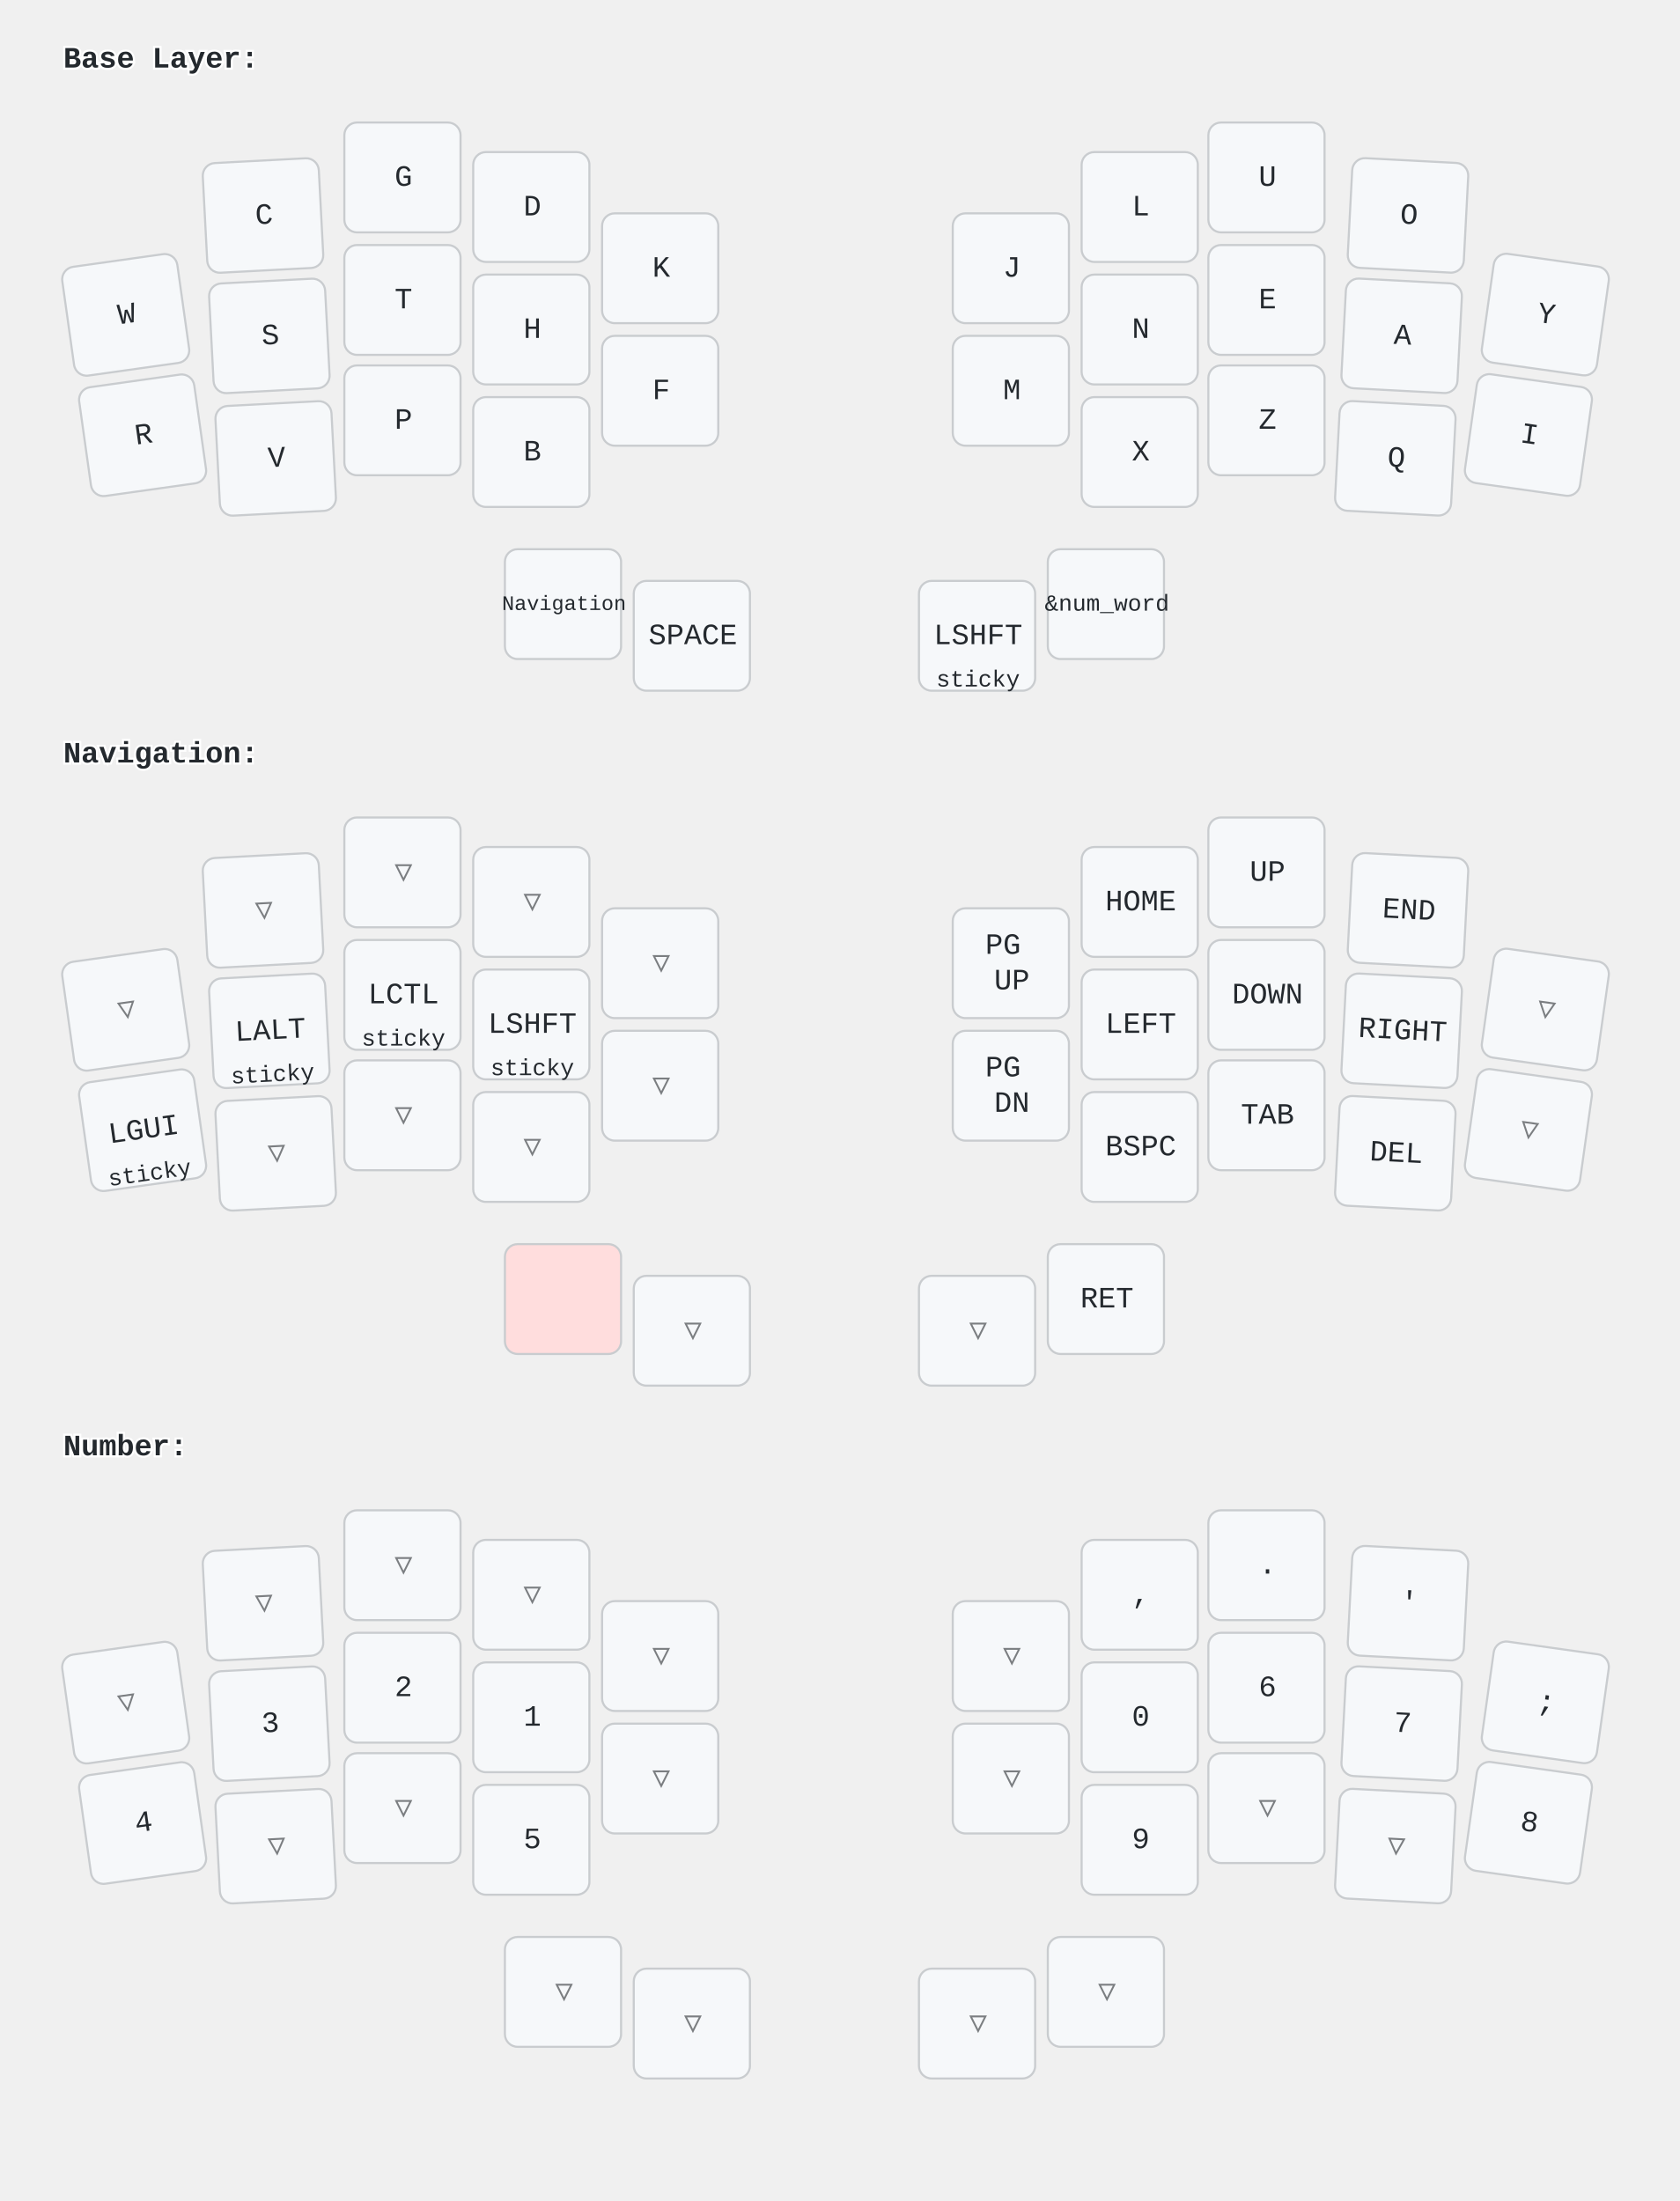
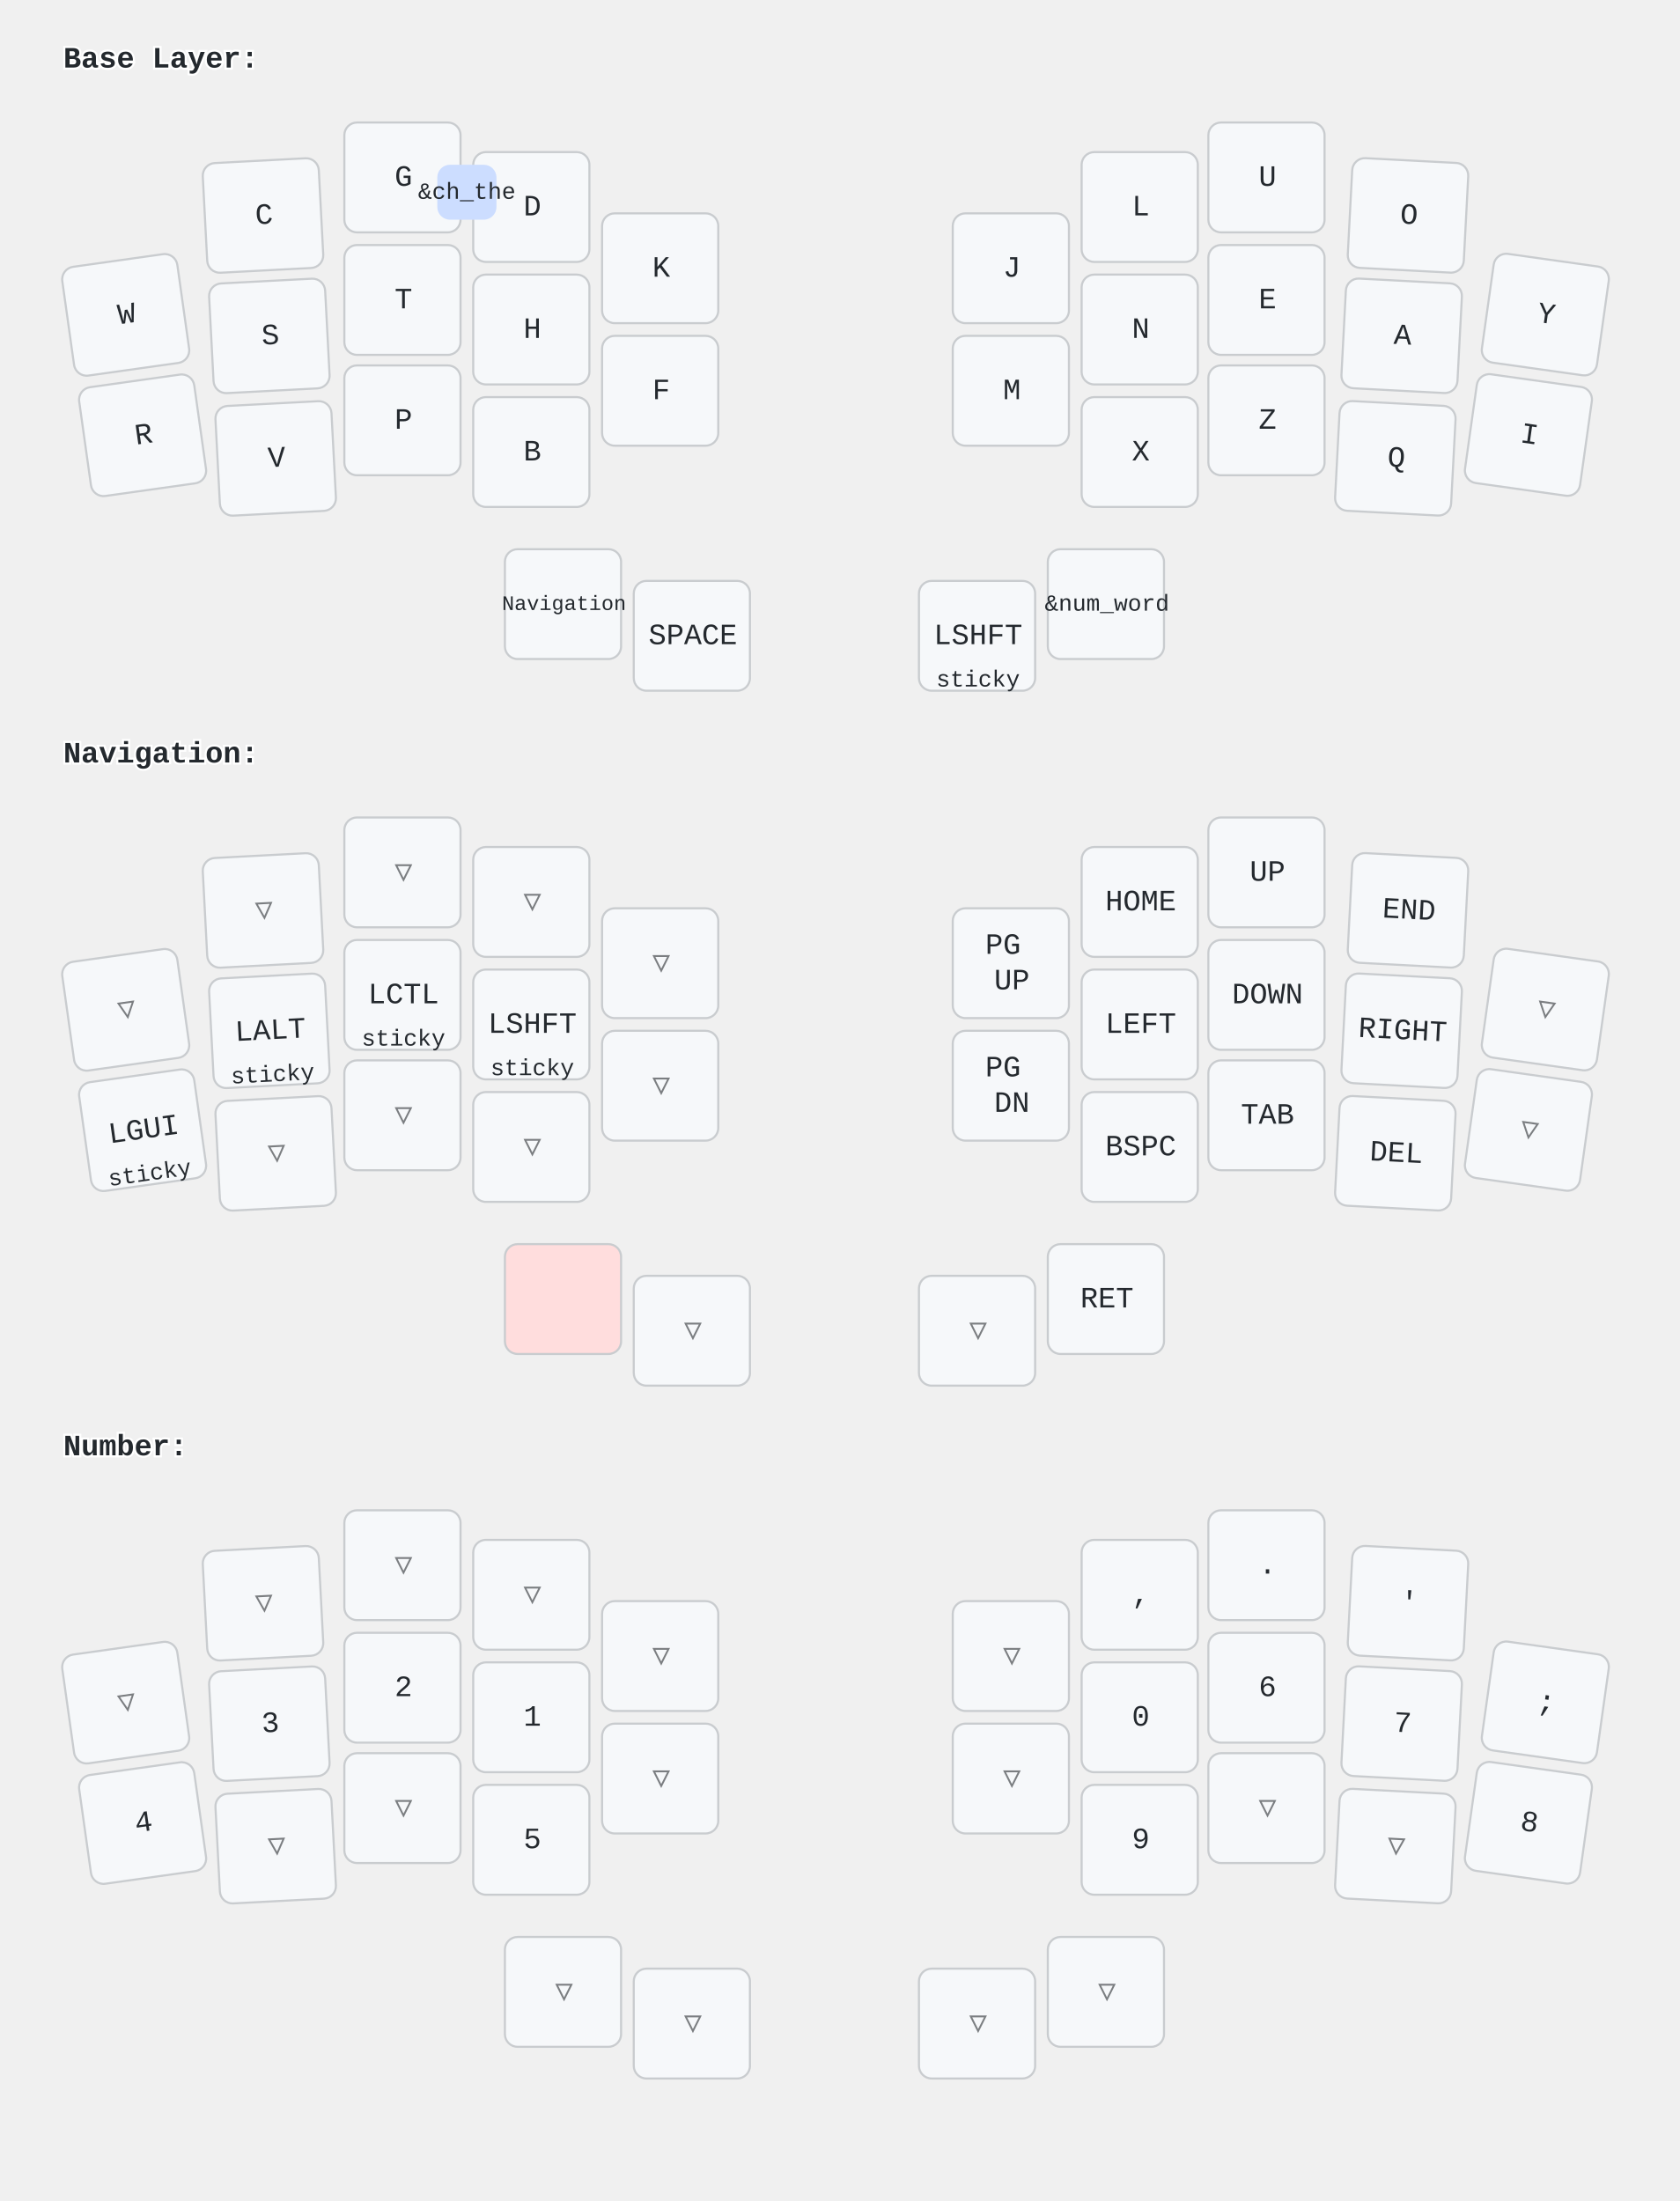
<svg xmlns="http://www.w3.org/2000/svg" width="795" height="1042" viewBox="0 0 795 1042" class="keymap">
  <style>/* inherit to force styles through use tags */
svg path {
    fill: inherit;
}

/* font and background color specifications */
svg.keymap {
    font-family: SFMono-Regular,Consolas,Liberation Mono,Menlo,monospace;
    font-size: 14px;
    font-kerning: normal;
    text-rendering: optimizeLegibility;
    fill: #24292e;
}

/* default key styling */
rect.key {
    fill: #f6f8fa;
    stroke: #c9cccf;
    stroke-width: 1;
}

/* default key side styling, only used is draw_key_sides is set */
rect.side {
    filter: brightness(90%);
}

/* color accent for combo boxes */
rect.combo, rect.combo-separate {
    fill: #cdf;
}

/* color accent for held keys */
rect.held, rect.combo.held {
    fill: #fdd;
}

/* color accent for ghost (optional) keys */
rect.ghost, rect.combo.ghost {
    stroke-dasharray: 4, 4;
    stroke-width: 2;
}

text {
    text-anchor: middle;
    dominant-baseline: middle;
}

/* styling for layer labels */
text.label {
    font-weight: bold;
    text-anchor: start;
    stroke: white;
    stroke-width: 2;
    paint-order: stroke;
}

/* styling for combo tap, and key hold/shifted label text */
text.combo, text.hold, text.shifted {
    font-size: 11px;
}

text.hold {
    text-anchor: middle;
    dominant-baseline: auto;
}

text.shifted {
    text-anchor: middle;
    dominant-baseline: hanging;
}

/* styling for hold/shifted label text in combo box */
text.combo.hold, text.combo.shifted {
    font-size: 8px;
}

/* lighter symbol for transparent keys */
text.trans {
    fill: #7b7e81;
}

/* styling for combo dendrons */
path.combo {
    stroke-width: 1;
    stroke: gray;
    fill: none;
}

/* Start Tabler Icons Cleanup */
/* cannot use height/width with glyphs */
.icon-tabler &gt; path {
    fill: inherit;
    stroke: inherit;
    stroke-width: 2;
}
/* hide tabler's default box */
.icon-tabler &gt; path[stroke="none"][fill="none"] {
    visibility: hidden;
}
/* End Tabler Icons Cleanup */
</style>
  <g transform="translate(30, 0)" class="layer-Base Layer">
    <text x="0" y="28" class="label">Base Layer:</text>
    <g transform="translate(0, 56)">
      <g transform="translate(30, 93) rotate(-8.0)" class="key keypos-0">
        <rect rx="6" ry="6" x="-28" y="-26" width="55" height="52" class="key" />
        <text x="0" y="0" class="key tap">W</text>
      </g>
      <g transform="translate(95, 46) rotate(-3.0)" class="key keypos-1">
        <rect rx="6" ry="6" x="-28" y="-26" width="55" height="52" class="key" />
        <text x="0" y="0" class="key tap">C</text>
      </g>
      <g transform="translate(161, 28)" class="key keypos-2">
        <rect rx="6" ry="6" x="-28" y="-26" width="55" height="52" class="key" />
        <text x="0" y="0" class="key tap">G</text>
      </g>
      <g transform="translate(222, 42)" class="key keypos-3">
        <rect rx="6" ry="6" x="-28" y="-26" width="55" height="52" class="key" />
        <text x="0" y="0" class="key tap">D</text>
      </g>
      <g transform="translate(283, 71)" class="key keypos-4">
        <rect rx="6" ry="6" x="-28" y="-26" width="55" height="52" class="key" />
        <text x="0" y="0" class="key tap">K</text>
      </g>
      <g transform="translate(449, 71)" class="key keypos-5">
        <rect rx="6" ry="6" x="-28" y="-26" width="55" height="52" class="key" />
        <text x="0" y="0" class="key tap">J</text>
      </g>
      <g transform="translate(510, 42)" class="key keypos-6">
        <rect rx="6" ry="6" x="-28" y="-26" width="55" height="52" class="key" />
        <text x="0" y="0" class="key tap">L</text>
      </g>
      <g transform="translate(570, 28)" class="key keypos-7">
        <rect rx="6" ry="6" x="-28" y="-26" width="55" height="52" class="key" />
        <text x="0" y="0" class="key tap">U</text>
      </g>
      <g transform="translate(637, 46) rotate(3.0)" class="key keypos-8">
        <rect rx="6" ry="6" x="-28" y="-26" width="55" height="52" class="key" />
        <text x="0" y="0" class="key tap">O</text>
      </g>
      <g transform="translate(702, 93) rotate(8.0)" class="key keypos-9">
        <rect rx="6" ry="6" x="-28" y="-26" width="55" height="52" class="key" />
        <text x="0" y="0" class="key tap">Y</text>
      </g>
      <g transform="translate(38, 150) rotate(-8.0)" class="key keypos-10">
        <rect rx="6" ry="6" x="-28" y="-26" width="55" height="52" class="key" />
        <text x="0" y="0" class="key tap">R</text>
      </g>
      <g transform="translate(98, 103) rotate(-3.0)" class="key keypos-11">
        <rect rx="6" ry="6" x="-28" y="-26" width="55" height="52" class="key" />
        <text x="0" y="0" class="key tap">S</text>
      </g>
      <g transform="translate(161, 86)" class="key keypos-12">
        <rect rx="6" ry="6" x="-28" y="-26" width="55" height="52" class="key" />
        <text x="0" y="0" class="key tap">T</text>
      </g>
      <g transform="translate(222, 100)" class="key keypos-13">
        <rect rx="6" ry="6" x="-28" y="-26" width="55" height="52" class="key" />
        <text x="0" y="0" class="key tap">H</text>
      </g>
      <g transform="translate(283, 129)" class="key keypos-14">
        <rect rx="6" ry="6" x="-28" y="-26" width="55" height="52" class="key" />
        <text x="0" y="0" class="key tap">F</text>
      </g>
      <g transform="translate(449, 129)" class="key keypos-15">
        <rect rx="6" ry="6" x="-28" y="-26" width="55" height="52" class="key" />
        <text x="0" y="0" class="key tap">M</text>
      </g>
      <g transform="translate(510, 100)" class="key keypos-16">
        <rect rx="6" ry="6" x="-28" y="-26" width="55" height="52" class="key" />
        <text x="0" y="0" class="key tap">N</text>
      </g>
      <g transform="translate(570, 86)" class="key keypos-17">
        <rect rx="6" ry="6" x="-28" y="-26" width="55" height="52" class="key" />
        <text x="0" y="0" class="key tap">E</text>
      </g>
      <g transform="translate(634, 103) rotate(3.0)" class="key keypos-18">
        <rect rx="6" ry="6" x="-28" y="-26" width="55" height="52" class="key" />
        <text x="0" y="0" class="key tap">A</text>
      </g>
      <g transform="translate(694, 150) rotate(8.0)" class="key keypos-19">
        <rect rx="6" ry="6" x="-28" y="-26" width="55" height="52" class="key" />
        <text x="0" y="0" class="key tap">I</text>
      </g>
      <g transform="translate(101, 161) rotate(-3.0)" class="key keypos-20">
        <rect rx="6" ry="6" x="-28" y="-26" width="55" height="52" class="key" />
        <text x="0" y="0" class="key tap">V</text>
      </g>
      <g transform="translate(161, 143)" class="key keypos-21">
        <rect rx="6" ry="6" x="-28" y="-26" width="55" height="52" class="key" />
        <text x="0" y="0" class="key tap">P</text>
      </g>
      <g transform="translate(222, 158)" class="key keypos-22">
        <rect rx="6" ry="6" x="-28" y="-26" width="55" height="52" class="key" />
        <text x="0" y="0" class="key tap">B</text>
      </g>
      <g transform="translate(510, 158)" class="key keypos-23">
        <rect rx="6" ry="6" x="-28" y="-26" width="55" height="52" class="key" />
        <text x="0" y="0" class="key tap">X</text>
      </g>
      <g transform="translate(570, 143)" class="key keypos-24">
        <rect rx="6" ry="6" x="-28" y="-26" width="55" height="52" class="key" />
        <text x="0" y="0" class="key tap">Z</text>
      </g>
      <g transform="translate(631, 161) rotate(3.0)" class="key keypos-25">
        <rect rx="6" ry="6" x="-28" y="-26" width="55" height="52" class="key" />
        <text x="0" y="0" class="key tap">Q</text>
      </g>
      <g transform="translate(237, 230)" class="key keypos-26">
        <rect rx="6" ry="6" x="-28" y="-26" width="55" height="52" class="key" />
        <text x="0" y="0" class="key tap">
          <tspan style="font-size: 70%">Navigation</tspan>
        </text>
      </g>
      <g transform="translate(298, 245)" class="key keypos-27">
        <rect rx="6" ry="6" x="-28" y="-26" width="55" height="52" class="key" />
        <text x="0" y="0" class="key tap">SPACE</text>
      </g>
      <g transform="translate(433, 245)" class="key keypos-28">
        <rect rx="6" ry="6" x="-28" y="-26" width="55" height="52" class="key" />
        <text x="0" y="0" class="key tap">LSHFT</text>
        <text x="0" y="24" class="key hold">sticky</text>
      </g>
      <g transform="translate(494, 230)" class="key keypos-29">
        <rect rx="6" ry="6" x="-28" y="-26" width="55" height="52" class="key" />
        <text x="0" y="0" class="key tap">
          <tspan style="font-size: 78%">&amp;num_word</tspan>
        </text>
      </g>
+       <g class="combo combopos-0">
+         <rect rx="6" ry="6" x="177" y="22" width="28" height="26" class="combo" />
+         <text x="191" y="35" class="combo tap">&amp;ch_the</text>
+       </g>
    </g>
  </g>
  <g transform="translate(30, 329)" class="layer-Navigation">
    <text x="0" y="28" class="label">Navigation:</text>
    <g transform="translate(0, 56)">
      <g transform="translate(30, 93) rotate(-8.0)" class="key trans keypos-0">
        <rect rx="6" ry="6" x="-28" y="-26" width="55" height="52" class="key trans" />
        <text x="0" y="0" class="key trans tap">▽</text>
      </g>
      <g transform="translate(95, 46) rotate(-3.0)" class="key trans keypos-1">
        <rect rx="6" ry="6" x="-28" y="-26" width="55" height="52" class="key trans" />
        <text x="0" y="0" class="key trans tap">▽</text>
      </g>
      <g transform="translate(161, 28)" class="key trans keypos-2">
        <rect rx="6" ry="6" x="-28" y="-26" width="55" height="52" class="key trans" />
        <text x="0" y="0" class="key trans tap">▽</text>
      </g>
      <g transform="translate(222, 42)" class="key trans keypos-3">
        <rect rx="6" ry="6" x="-28" y="-26" width="55" height="52" class="key trans" />
        <text x="0" y="0" class="key trans tap">▽</text>
      </g>
      <g transform="translate(283, 71)" class="key trans keypos-4">
        <rect rx="6" ry="6" x="-28" y="-26" width="55" height="52" class="key trans" />
        <text x="0" y="0" class="key trans tap">▽</text>
      </g>
      <g transform="translate(449, 71)" class="key keypos-5">
        <rect rx="6" ry="6" x="-28" y="-26" width="55" height="52" class="key" />
        <text x="0" y="0" class="key tap">
          <tspan x="0" dy="-0.6em">PG</tspan>
          <tspan x="0" dy="1.2em">UP</tspan>
        </text>
      </g>
      <g transform="translate(510, 42)" class="key keypos-6">
        <rect rx="6" ry="6" x="-28" y="-26" width="55" height="52" class="key" />
        <text x="0" y="0" class="key tap">HOME</text>
      </g>
      <g transform="translate(570, 28)" class="key keypos-7">
        <rect rx="6" ry="6" x="-28" y="-26" width="55" height="52" class="key" />
        <text x="0" y="0" class="key tap">UP</text>
      </g>
      <g transform="translate(637, 46) rotate(3.0)" class="key keypos-8">
        <rect rx="6" ry="6" x="-28" y="-26" width="55" height="52" class="key" />
        <text x="0" y="0" class="key tap">END</text>
      </g>
      <g transform="translate(702, 93) rotate(8.0)" class="key trans keypos-9">
        <rect rx="6" ry="6" x="-28" y="-26" width="55" height="52" class="key trans" />
        <text x="0" y="0" class="key trans tap">▽</text>
      </g>
      <g transform="translate(38, 150) rotate(-8.0)" class="key keypos-10">
        <rect rx="6" ry="6" x="-28" y="-26" width="55" height="52" class="key" />
        <text x="0" y="0" class="key tap">LGUI</text>
        <text x="0" y="24" class="key hold">sticky</text>
      </g>
      <g transform="translate(98, 103) rotate(-3.0)" class="key keypos-11">
        <rect rx="6" ry="6" x="-28" y="-26" width="55" height="52" class="key" />
        <text x="0" y="0" class="key tap">LALT</text>
        <text x="0" y="24" class="key hold">sticky</text>
      </g>
      <g transform="translate(161, 86)" class="key keypos-12">
        <rect rx="6" ry="6" x="-28" y="-26" width="55" height="52" class="key" />
        <text x="0" y="0" class="key tap">LCTL</text>
        <text x="0" y="24" class="key hold">sticky</text>
      </g>
      <g transform="translate(222, 100)" class="key keypos-13">
        <rect rx="6" ry="6" x="-28" y="-26" width="55" height="52" class="key" />
        <text x="0" y="0" class="key tap">LSHFT</text>
        <text x="0" y="24" class="key hold">sticky</text>
      </g>
      <g transform="translate(283, 129)" class="key trans keypos-14">
        <rect rx="6" ry="6" x="-28" y="-26" width="55" height="52" class="key trans" />
        <text x="0" y="0" class="key trans tap">▽</text>
      </g>
      <g transform="translate(449, 129)" class="key keypos-15">
        <rect rx="6" ry="6" x="-28" y="-26" width="55" height="52" class="key" />
        <text x="0" y="0" class="key tap">
          <tspan x="0" dy="-0.6em">PG</tspan>
          <tspan x="0" dy="1.2em">DN</tspan>
        </text>
      </g>
      <g transform="translate(510, 100)" class="key keypos-16">
        <rect rx="6" ry="6" x="-28" y="-26" width="55" height="52" class="key" />
        <text x="0" y="0" class="key tap">LEFT</text>
      </g>
      <g transform="translate(570, 86)" class="key keypos-17">
        <rect rx="6" ry="6" x="-28" y="-26" width="55" height="52" class="key" />
        <text x="0" y="0" class="key tap">DOWN</text>
      </g>
      <g transform="translate(634, 103) rotate(3.0)" class="key keypos-18">
        <rect rx="6" ry="6" x="-28" y="-26" width="55" height="52" class="key" />
        <text x="0" y="0" class="key tap">RIGHT</text>
      </g>
      <g transform="translate(694, 150) rotate(8.0)" class="key trans keypos-19">
        <rect rx="6" ry="6" x="-28" y="-26" width="55" height="52" class="key trans" />
        <text x="0" y="0" class="key trans tap">▽</text>
      </g>
      <g transform="translate(101, 161) rotate(-3.0)" class="key trans keypos-20">
        <rect rx="6" ry="6" x="-28" y="-26" width="55" height="52" class="key trans" />
        <text x="0" y="0" class="key trans tap">▽</text>
      </g>
      <g transform="translate(161, 143)" class="key trans keypos-21">
        <rect rx="6" ry="6" x="-28" y="-26" width="55" height="52" class="key trans" />
        <text x="0" y="0" class="key trans tap">▽</text>
      </g>
      <g transform="translate(222, 158)" class="key trans keypos-22">
        <rect rx="6" ry="6" x="-28" y="-26" width="55" height="52" class="key trans" />
        <text x="0" y="0" class="key trans tap">▽</text>
      </g>
      <g transform="translate(510, 158)" class="key keypos-23">
        <rect rx="6" ry="6" x="-28" y="-26" width="55" height="52" class="key" />
        <text x="0" y="0" class="key tap">BSPC</text>
      </g>
      <g transform="translate(570, 143)" class="key keypos-24">
        <rect rx="6" ry="6" x="-28" y="-26" width="55" height="52" class="key" />
        <text x="0" y="0" class="key tap">TAB</text>
      </g>
      <g transform="translate(631, 161) rotate(3.0)" class="key keypos-25">
        <rect rx="6" ry="6" x="-28" y="-26" width="55" height="52" class="key" />
        <text x="0" y="0" class="key tap">DEL</text>
      </g>
      <g transform="translate(237, 230)" class="key held keypos-26">
        <rect rx="6" ry="6" x="-28" y="-26" width="55" height="52" class="key held" />
      </g>
      <g transform="translate(298, 245)" class="key trans keypos-27">
        <rect rx="6" ry="6" x="-28" y="-26" width="55" height="52" class="key trans" />
        <text x="0" y="0" class="key trans tap">▽</text>
      </g>
      <g transform="translate(433, 245)" class="key trans keypos-28">
        <rect rx="6" ry="6" x="-28" y="-26" width="55" height="52" class="key trans" />
        <text x="0" y="0" class="key trans tap">▽</text>
      </g>
      <g transform="translate(494, 230)" class="key keypos-29">
        <rect rx="6" ry="6" x="-28" y="-26" width="55" height="52" class="key" />
        <text x="0" y="0" class="key tap">RET</text>
      </g>
    </g>
  </g>
  <g transform="translate(30, 657)" class="layer-Number">
    <text x="0" y="28" class="label">Number:</text>
    <g transform="translate(0, 56)">
      <g transform="translate(30, 93) rotate(-8.0)" class="key trans keypos-0">
        <rect rx="6" ry="6" x="-28" y="-26" width="55" height="52" class="key trans" />
        <text x="0" y="0" class="key trans tap">▽</text>
      </g>
      <g transform="translate(95, 46) rotate(-3.0)" class="key trans keypos-1">
        <rect rx="6" ry="6" x="-28" y="-26" width="55" height="52" class="key trans" />
        <text x="0" y="0" class="key trans tap">▽</text>
      </g>
      <g transform="translate(161, 28)" class="key trans keypos-2">
        <rect rx="6" ry="6" x="-28" y="-26" width="55" height="52" class="key trans" />
        <text x="0" y="0" class="key trans tap">▽</text>
      </g>
      <g transform="translate(222, 42)" class="key trans keypos-3">
        <rect rx="6" ry="6" x="-28" y="-26" width="55" height="52" class="key trans" />
        <text x="0" y="0" class="key trans tap">▽</text>
      </g>
      <g transform="translate(283, 71)" class="key trans keypos-4">
        <rect rx="6" ry="6" x="-28" y="-26" width="55" height="52" class="key trans" />
        <text x="0" y="0" class="key trans tap">▽</text>
      </g>
      <g transform="translate(449, 71)" class="key trans keypos-5">
        <rect rx="6" ry="6" x="-28" y="-26" width="55" height="52" class="key trans" />
        <text x="0" y="0" class="key trans tap">▽</text>
      </g>
      <g transform="translate(510, 42)" class="key keypos-6">
        <rect rx="6" ry="6" x="-28" y="-26" width="55" height="52" class="key" />
        <text x="0" y="0" class="key tap">,</text>
      </g>
      <g transform="translate(570, 28)" class="key keypos-7">
        <rect rx="6" ry="6" x="-28" y="-26" width="55" height="52" class="key" />
        <text x="0" y="0" class="key tap">.</text>
      </g>
      <g transform="translate(637, 46) rotate(3.0)" class="key keypos-8">
        <rect rx="6" ry="6" x="-28" y="-26" width="55" height="52" class="key" />
        <text x="0" y="0" class="key tap">'</text>
      </g>
      <g transform="translate(702, 93) rotate(8.0)" class="key keypos-9">
        <rect rx="6" ry="6" x="-28" y="-26" width="55" height="52" class="key" />
        <text x="0" y="0" class="key tap">;</text>
      </g>
      <g transform="translate(38, 150) rotate(-8.0)" class="key keypos-10">
        <rect rx="6" ry="6" x="-28" y="-26" width="55" height="52" class="key" />
        <text x="0" y="0" class="key tap">4</text>
      </g>
      <g transform="translate(98, 103) rotate(-3.0)" class="key keypos-11">
        <rect rx="6" ry="6" x="-28" y="-26" width="55" height="52" class="key" />
        <text x="0" y="0" class="key tap">3</text>
      </g>
      <g transform="translate(161, 86)" class="key keypos-12">
        <rect rx="6" ry="6" x="-28" y="-26" width="55" height="52" class="key" />
        <text x="0" y="0" class="key tap">2</text>
      </g>
      <g transform="translate(222, 100)" class="key keypos-13">
        <rect rx="6" ry="6" x="-28" y="-26" width="55" height="52" class="key" />
        <text x="0" y="0" class="key tap">1</text>
      </g>
      <g transform="translate(283, 129)" class="key trans keypos-14">
        <rect rx="6" ry="6" x="-28" y="-26" width="55" height="52" class="key trans" />
        <text x="0" y="0" class="key trans tap">▽</text>
      </g>
      <g transform="translate(449, 129)" class="key trans keypos-15">
        <rect rx="6" ry="6" x="-28" y="-26" width="55" height="52" class="key trans" />
        <text x="0" y="0" class="key trans tap">▽</text>
      </g>
      <g transform="translate(510, 100)" class="key keypos-16">
        <rect rx="6" ry="6" x="-28" y="-26" width="55" height="52" class="key" />
        <text x="0" y="0" class="key tap">0</text>
      </g>
      <g transform="translate(570, 86)" class="key keypos-17">
        <rect rx="6" ry="6" x="-28" y="-26" width="55" height="52" class="key" />
        <text x="0" y="0" class="key tap">6</text>
      </g>
      <g transform="translate(634, 103) rotate(3.0)" class="key keypos-18">
        <rect rx="6" ry="6" x="-28" y="-26" width="55" height="52" class="key" />
        <text x="0" y="0" class="key tap">7</text>
      </g>
      <g transform="translate(694, 150) rotate(8.0)" class="key keypos-19">
        <rect rx="6" ry="6" x="-28" y="-26" width="55" height="52" class="key" />
        <text x="0" y="0" class="key tap">8</text>
      </g>
      <g transform="translate(101, 161) rotate(-3.0)" class="key trans keypos-20">
        <rect rx="6" ry="6" x="-28" y="-26" width="55" height="52" class="key trans" />
        <text x="0" y="0" class="key trans tap">▽</text>
      </g>
      <g transform="translate(161, 143)" class="key trans keypos-21">
        <rect rx="6" ry="6" x="-28" y="-26" width="55" height="52" class="key trans" />
        <text x="0" y="0" class="key trans tap">▽</text>
      </g>
      <g transform="translate(222, 158)" class="key keypos-22">
        <rect rx="6" ry="6" x="-28" y="-26" width="55" height="52" class="key" />
        <text x="0" y="0" class="key tap">5</text>
      </g>
      <g transform="translate(510, 158)" class="key keypos-23">
        <rect rx="6" ry="6" x="-28" y="-26" width="55" height="52" class="key" />
        <text x="0" y="0" class="key tap">9</text>
      </g>
      <g transform="translate(570, 143)" class="key trans keypos-24">
        <rect rx="6" ry="6" x="-28" y="-26" width="55" height="52" class="key trans" />
        <text x="0" y="0" class="key trans tap">▽</text>
      </g>
      <g transform="translate(631, 161) rotate(3.0)" class="key trans keypos-25">
        <rect rx="6" ry="6" x="-28" y="-26" width="55" height="52" class="key trans" />
        <text x="0" y="0" class="key trans tap">▽</text>
      </g>
      <g transform="translate(237, 230)" class="key trans keypos-26">
        <rect rx="6" ry="6" x="-28" y="-26" width="55" height="52" class="key trans" />
        <text x="0" y="0" class="key trans tap">▽</text>
      </g>
      <g transform="translate(298, 245)" class="key trans keypos-27">
        <rect rx="6" ry="6" x="-28" y="-26" width="55" height="52" class="key trans" />
        <text x="0" y="0" class="key trans tap">▽</text>
      </g>
      <g transform="translate(433, 245)" class="key trans keypos-28">
        <rect rx="6" ry="6" x="-28" y="-26" width="55" height="52" class="key trans" />
        <text x="0" y="0" class="key trans tap">▽</text>
      </g>
      <g transform="translate(494, 230)" class="key trans keypos-29">
        <rect rx="6" ry="6" x="-28" y="-26" width="55" height="52" class="key trans" />
        <text x="0" y="0" class="key trans tap">▽</text>
      </g>
    </g>
  </g>
</svg>
